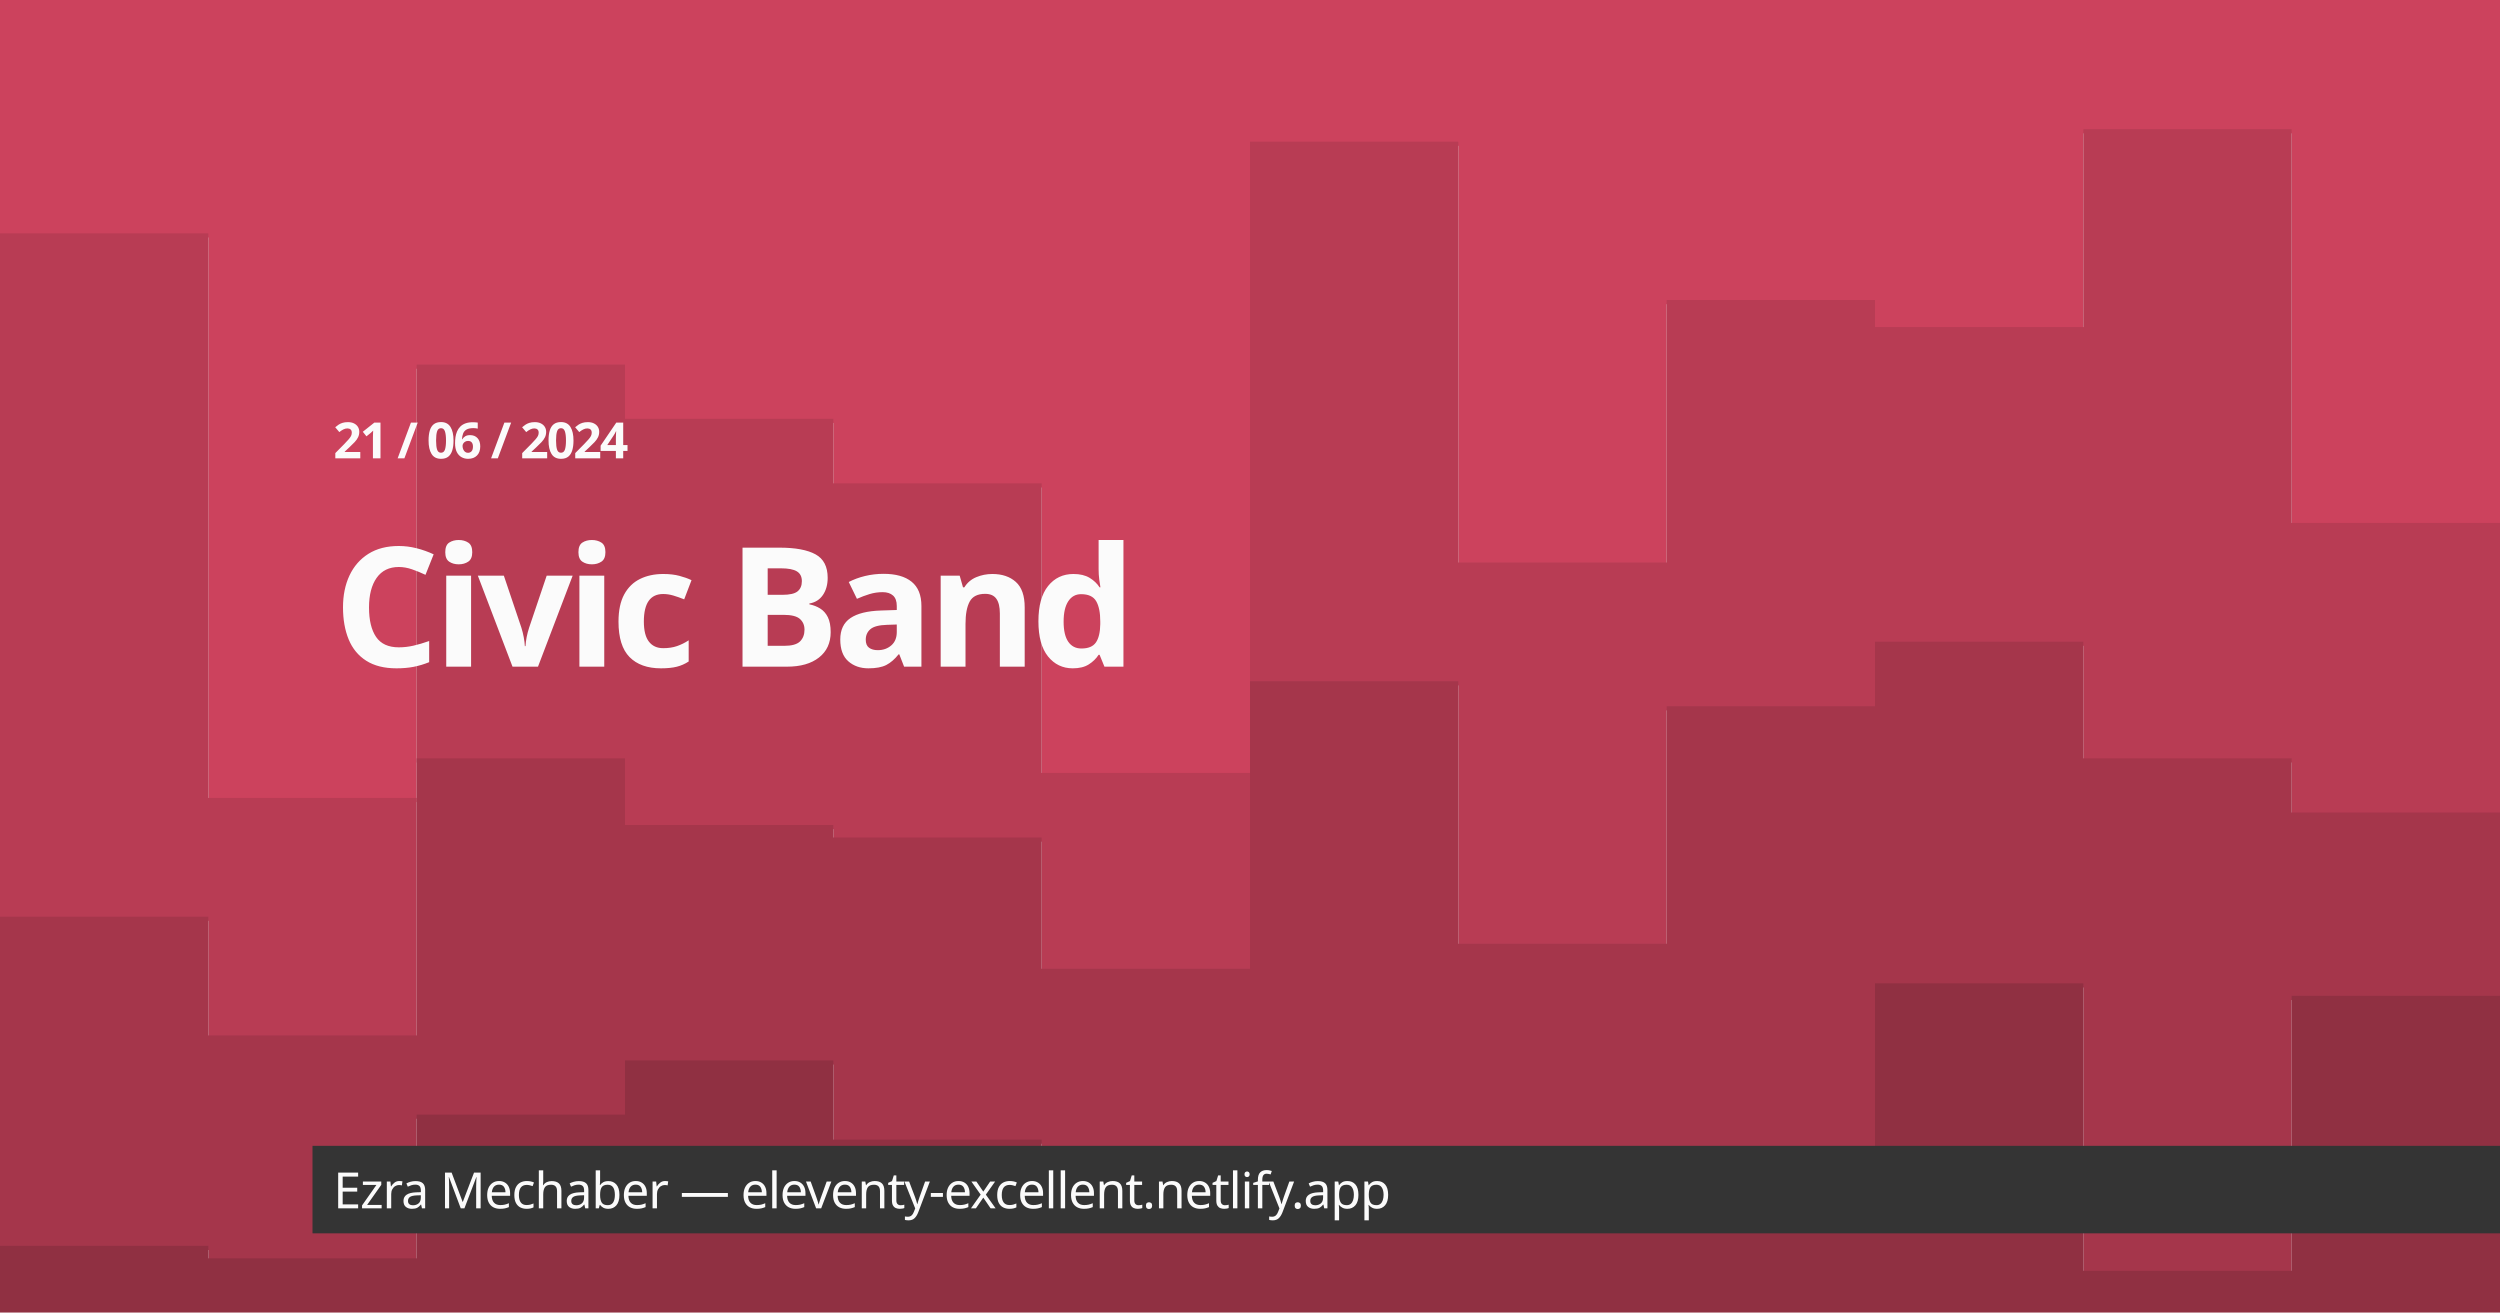
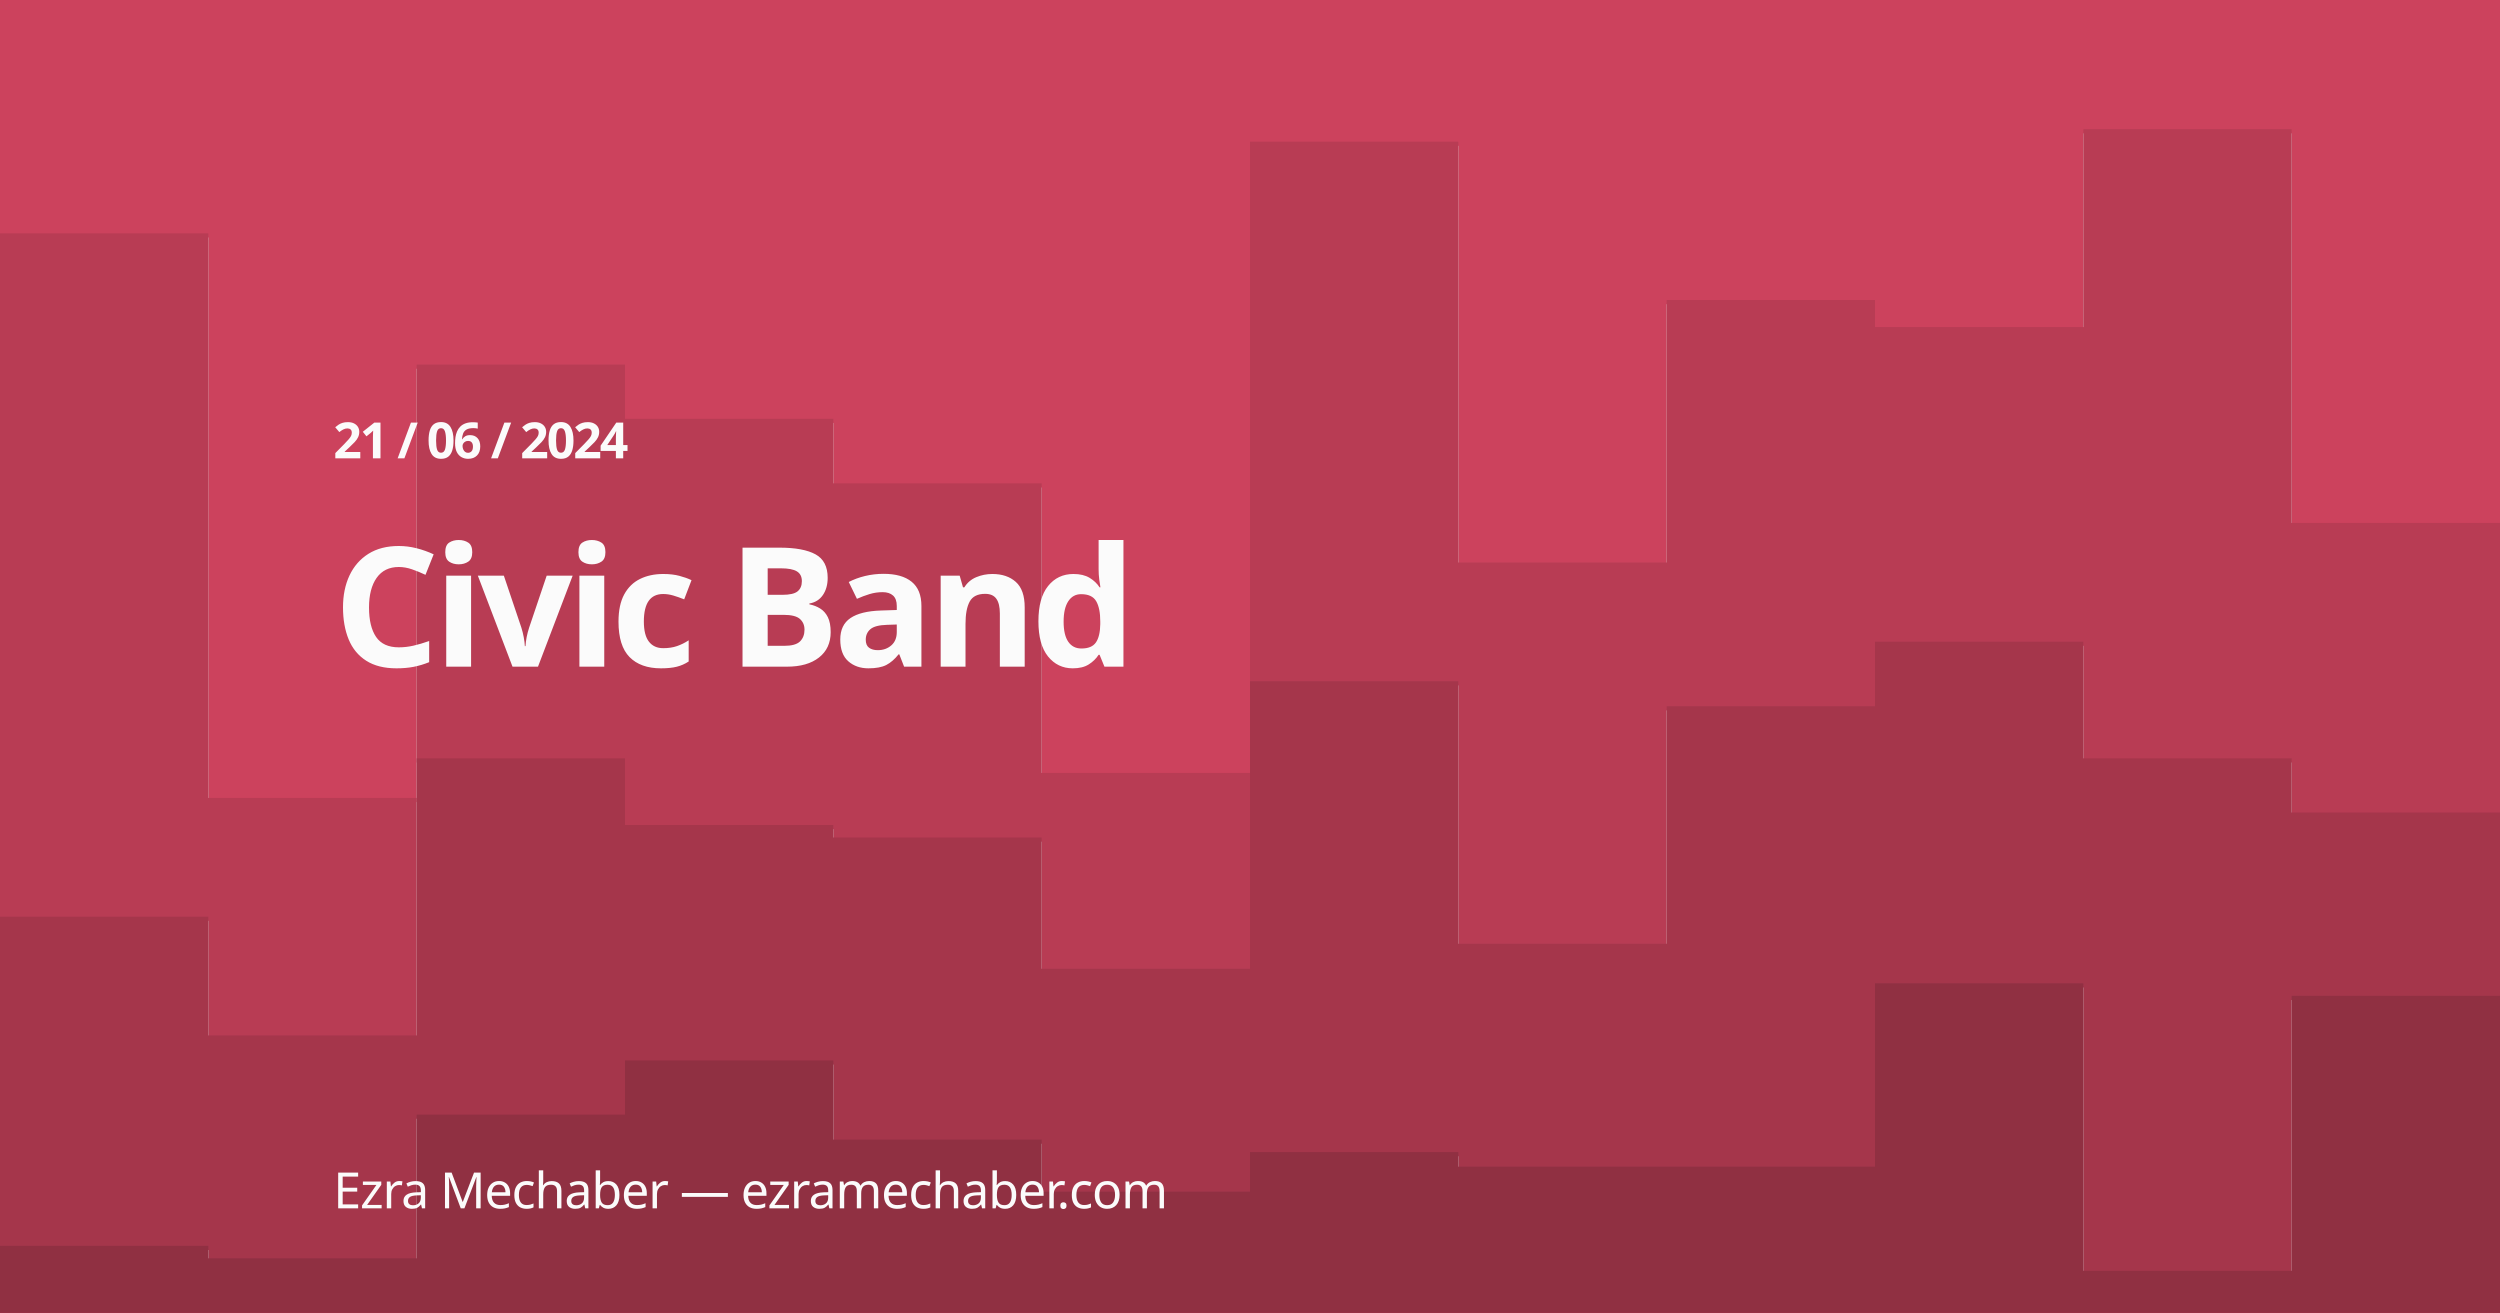
<svg xmlns="http://www.w3.org/2000/svg" width="1200" height="630" viewBox="0 0 1200 630" version="1.1">
-   <svg id="visual" viewBox="0 0 1200 630" width="1200" height="630">
+   <g viewBox="0 0 1200 630" width="1200" height="630">
    <path d="M0 114L100 114L100 385L200 385L200 177L300 177L300 203L400 203L400 234L500 234L500 373L600 373L600 70L700 70L700 272L800 272L800 146L900 146L900 159L1000 159L1000 64L1100 64L1100 253L1200 253L1200 58L1200 0L1200 0L1100 0L1100 0L1000 0L1000 0L900 0L900 0L800 0L800 0L700 0L700 0L600 0L600 0L500 0L500 0L400 0L400 0L300 0L300 0L200 0L200 0L100 0L100 0L0 0Z" fill="#dd4462" />
    <path d="M0 442L100 442L100 499L200 499L200 366L300 366L300 398L400 398L400 404L500 404L500 467L600 467L600 329L700 329L700 455L800 455L800 341L900 341L900 310L1000 310L1000 366L1100 366L1100 392L1200 392L1200 348L1200 56L1200 251L1100 251L1100 62L1000 62L1000 157L900 157L900 144L800 144L800 270L700 270L700 68L600 68L600 371L500 371L500 232L400 232L400 201L300 201L300 175L200 175L200 383L100 383L100 112L0 112Z" fill="#c73d58" />
    <path d="M0 600L100 600L100 606L200 606L200 537L300 537L300 511L400 511L400 549L500 549L500 574L600 574L600 555L700 555L700 562L800 562L800 562L900 562L900 474L1000 474L1000 612L1100 612L1100 480L1200 480L1200 455L1200 346L1200 390L1100 390L1100 364L1000 364L1000 308L900 308L900 339L800 339L800 453L700 453L700 327L600 327L600 465L500 465L500 402L400 402L400 396L300 396L300 364L200 364L200 497L100 497L100 440L0 440Z" fill="#b1364e" />
    <path d="M0 631L100 631L100 631L200 631L200 631L300 631L300 631L400 631L400 631L500 631L500 631L600 631L600 631L700 631L700 631L800 631L800 631L900 631L900 631L1000 631L1000 631L1100 631L1100 631L1200 631L1200 631L1200 453L1200 478L1100 478L1100 610L1000 610L1000 472L900 472L900 560L800 560L800 560L700 560L700 553L600 553L600 572L500 572L500 547L400 547L400 509L300 509L300 535L200 535L200 604L100 604L100 598L0 598Z" fill="#9a3044" />
-   </svg>
+   </g>
  <rect id="bg" width="100%" height="100%" opacity="0.1" fill="#343434" />
-   <rect id="name-bg" width="100%" height="42px" fill="#343434" transform="translate(150,550)" />
  <text font-family="'Red Hat Display', Ubuntu, sans-serif" font-size="24" font-weight="900" fill="#FBFBFB" letter-spacing="-1">
    <tspan x="160" y="220">
- 				21 / 06 / 2024
- 			</tspan>
+       21 / 06 / 2024
+     </tspan>
  </text>
  <text id="text" font-family="'Red Hat Display', Ubuntu, sans-serif" font-size="80" font-weight="900" fill="#FBFBFB" letter-spacing="-3">
-     <tspan x="160" y="320">
- 				Civic Band
- 			</tspan>
+     <tspan x="160" y="320"> Civic Band </tspan>
  </text>
  <text font-family="'Red Hat Display', Ubuntu, sans-serif" font-size="24" font-weight="500" fill="#FBFBFB" letter-spacing="-0.5">
-     <tspan x="160" y="580">Ezra Mechaber — eleventy-excellent.netlify.app</tspan>
+     <tspan x="160" y="580">Ezra Mechaber — ezramechaber.com</tspan>
  </text>
</svg>
